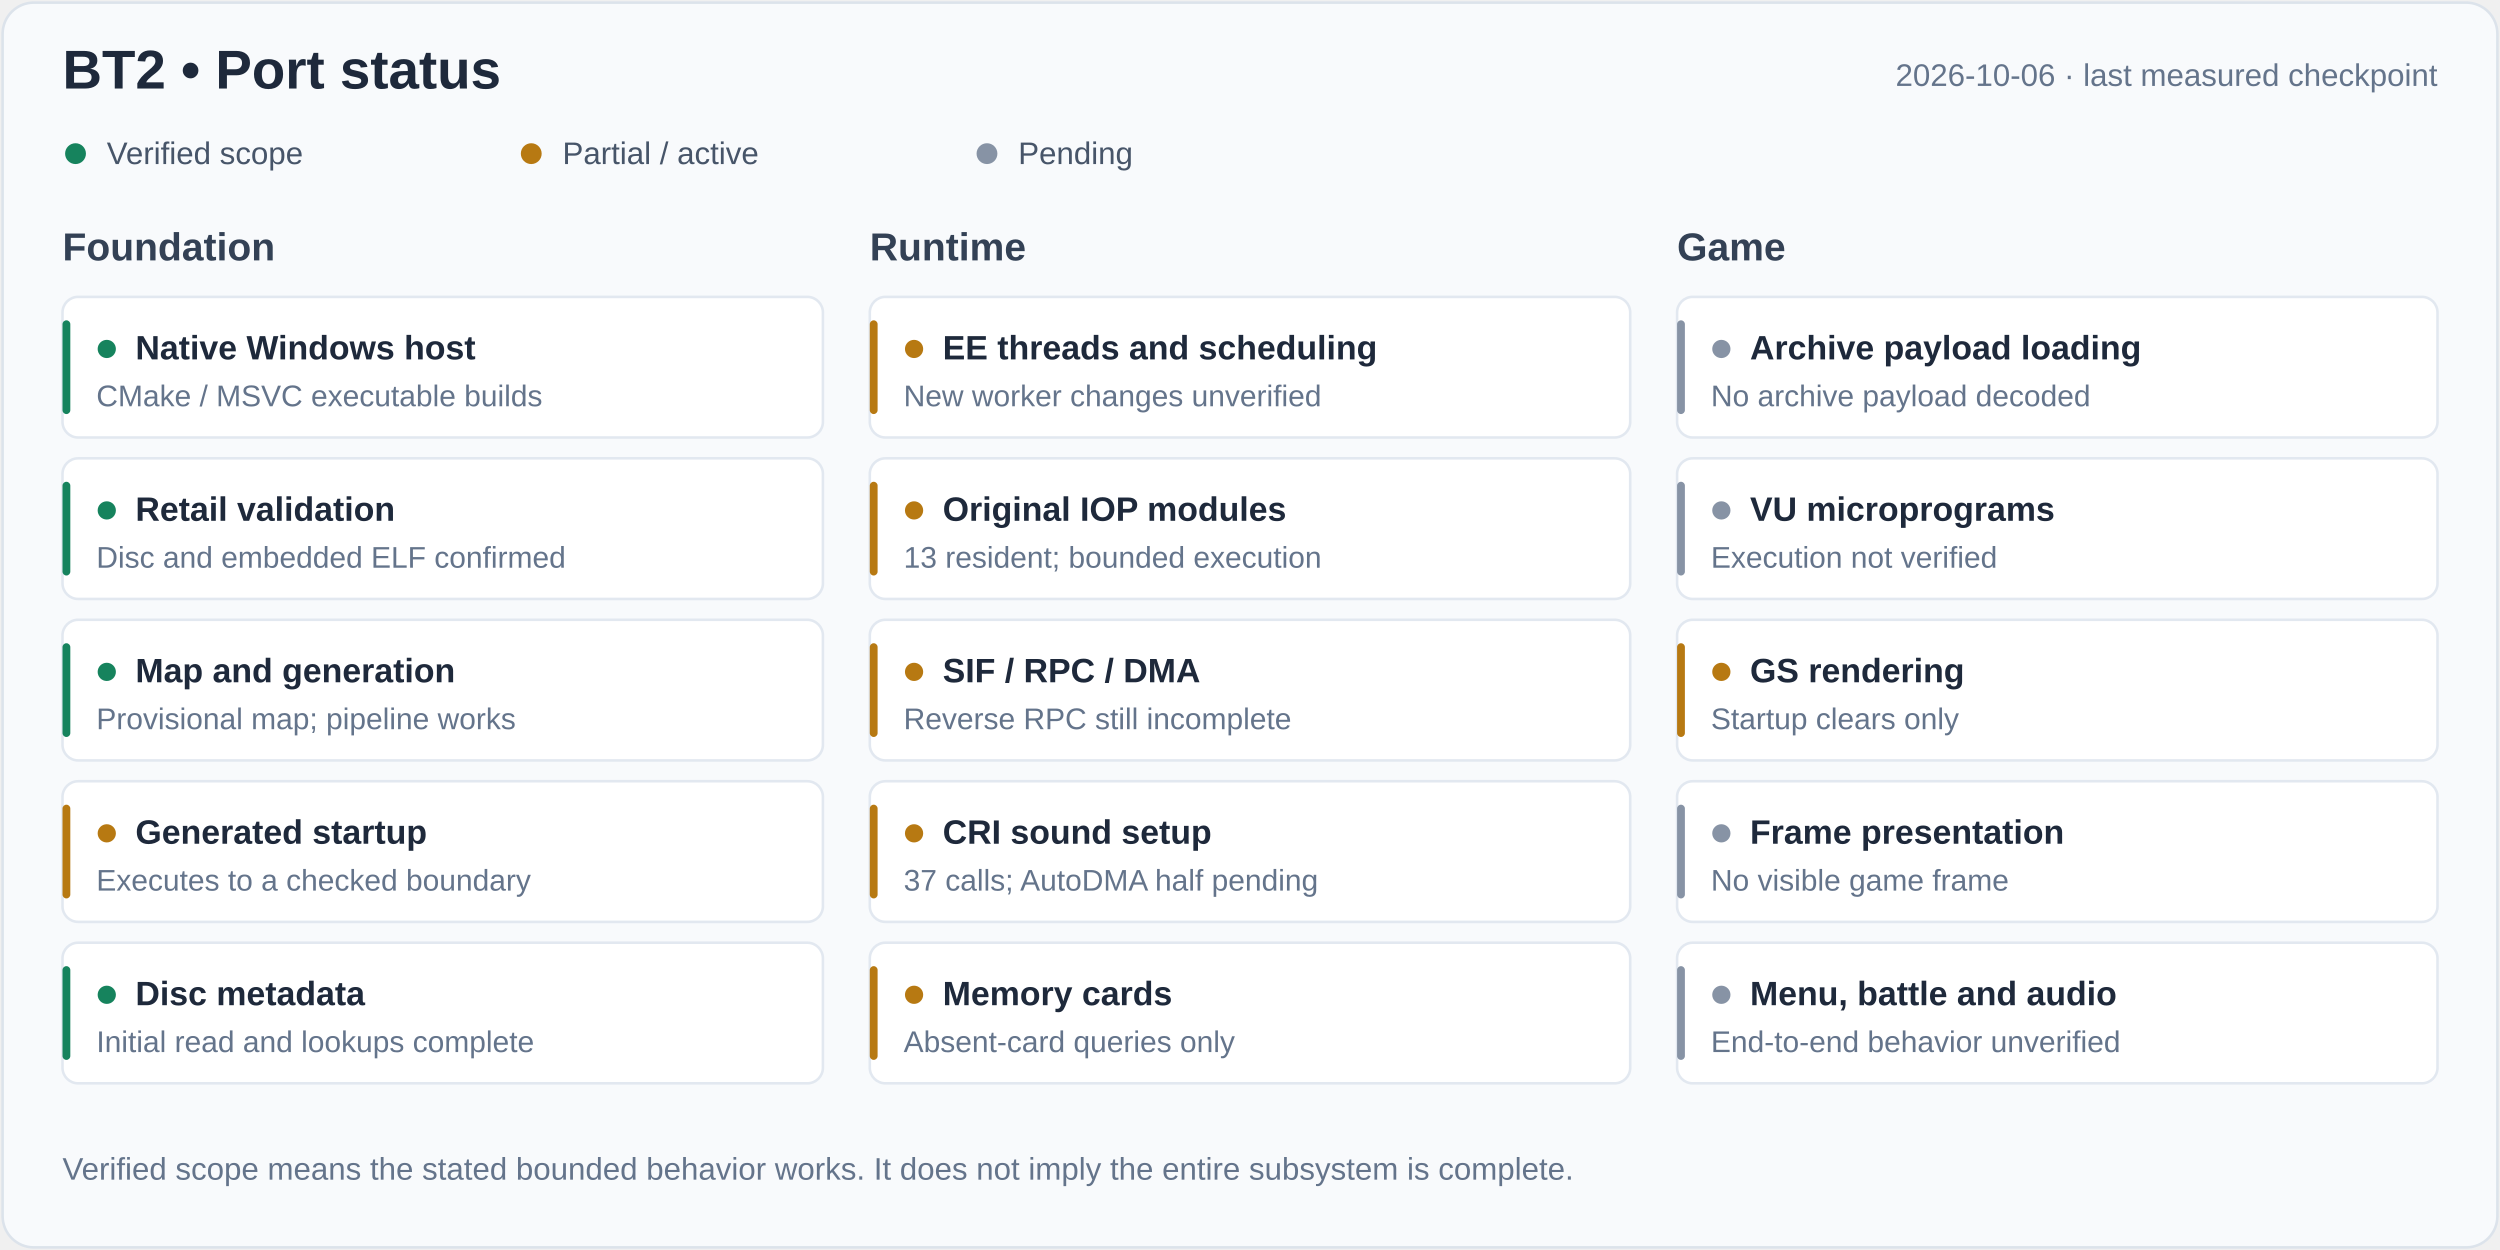
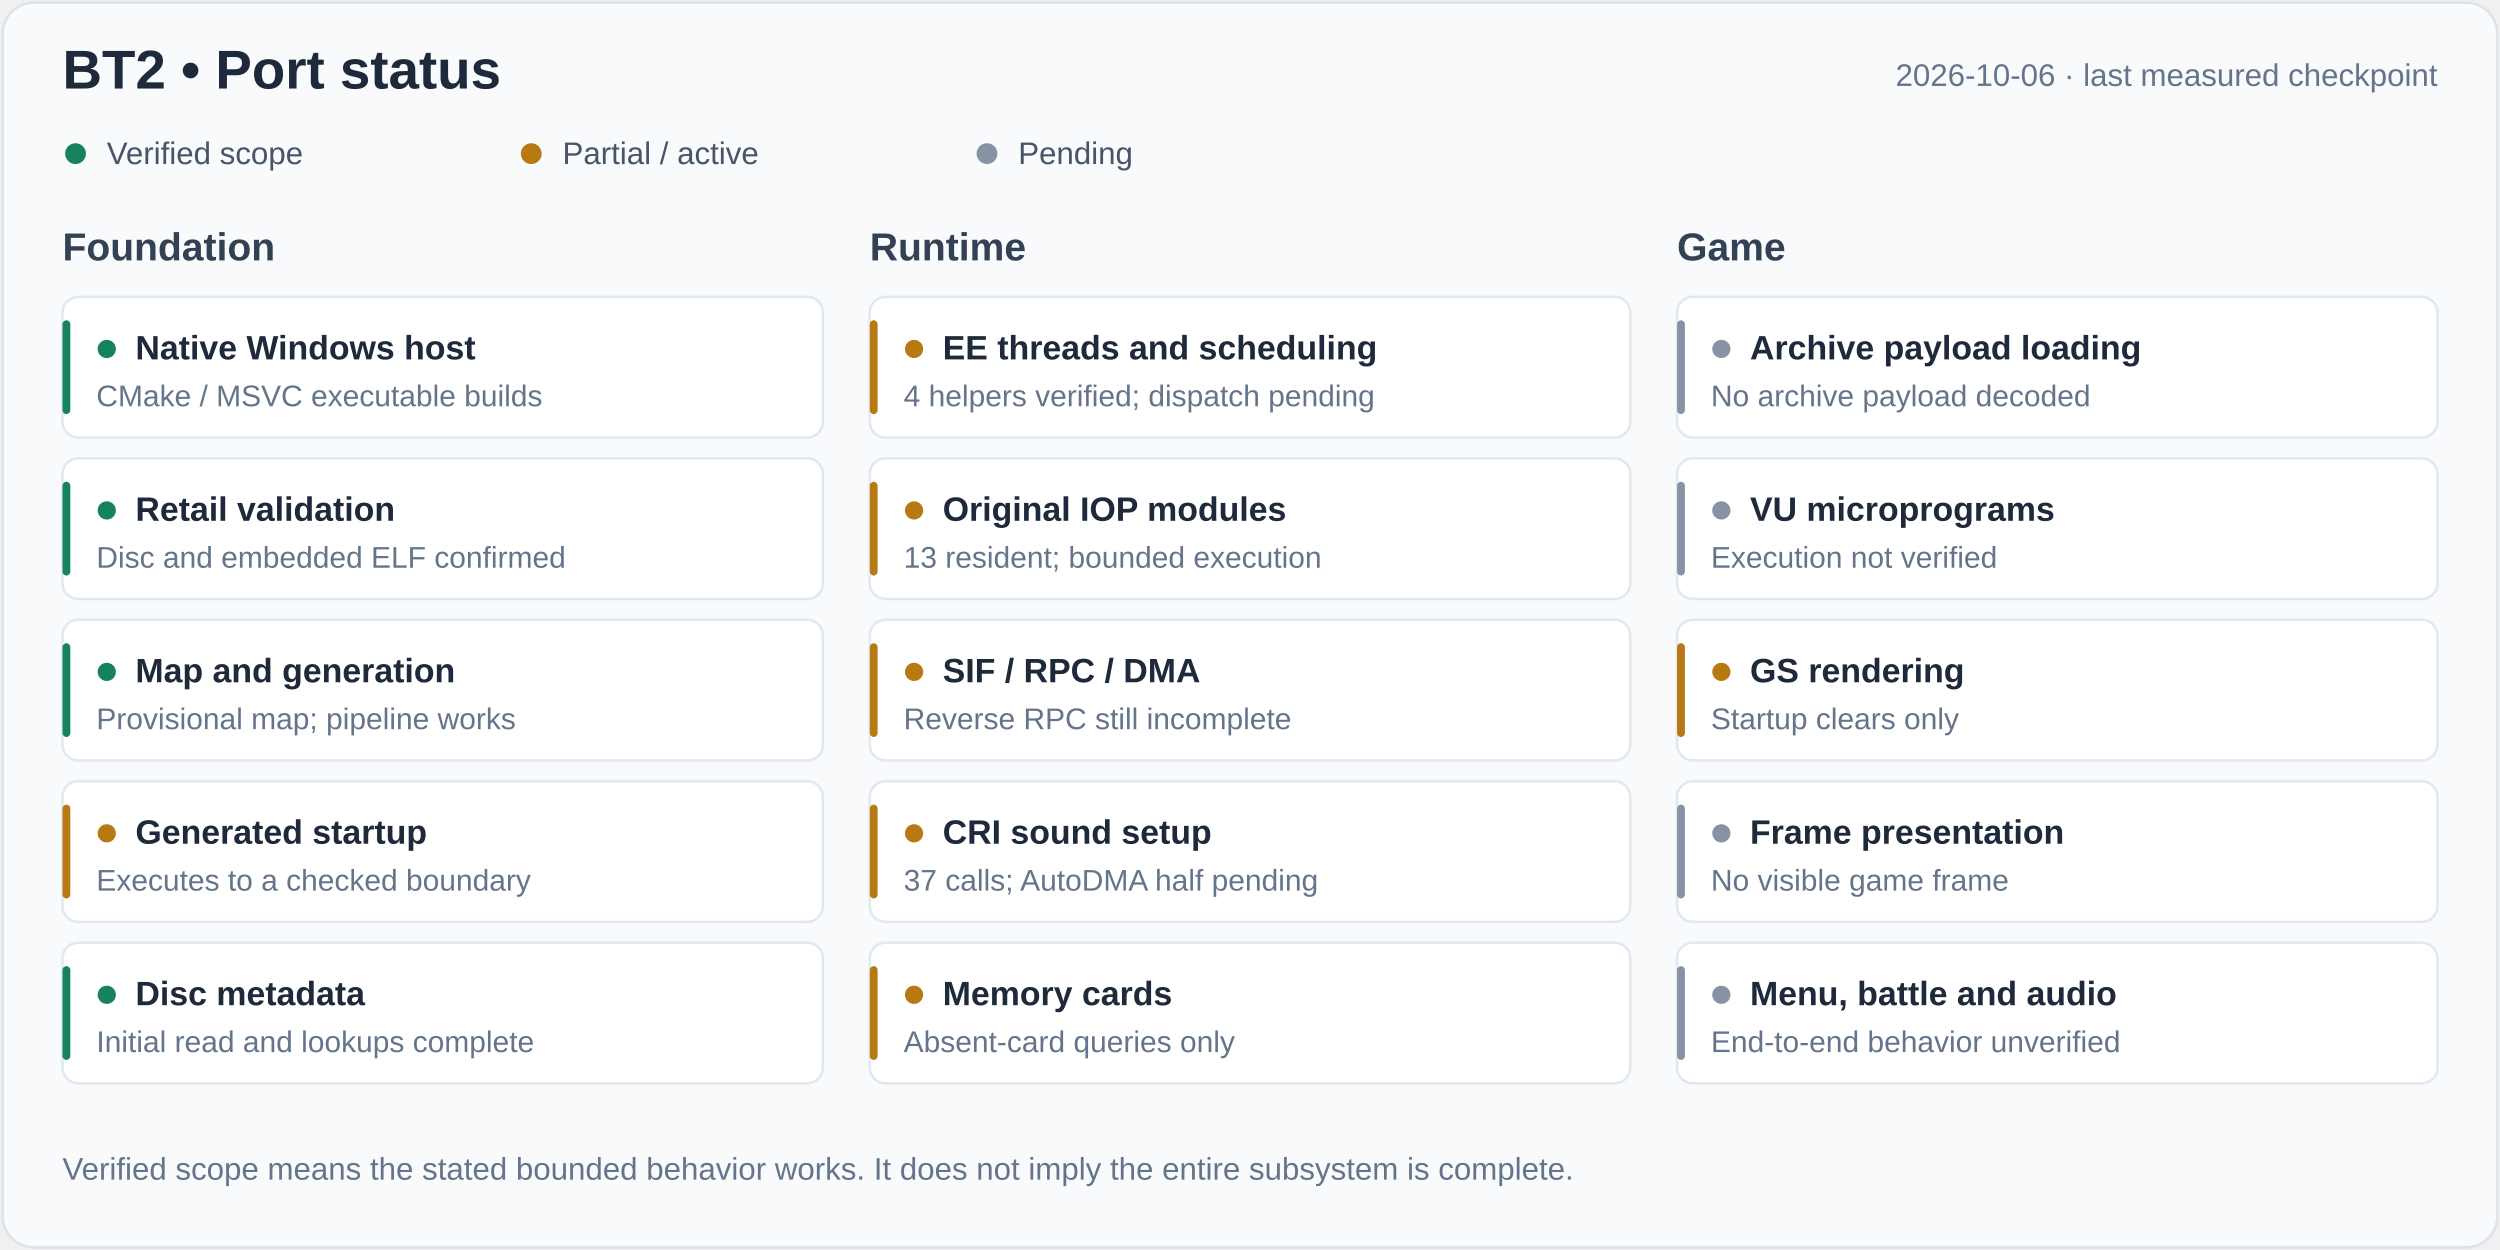
<svg xmlns="http://www.w3.org/2000/svg" width="960" height="480" viewBox="0 0 960 480" role="img" aria-labelledby="title desc">
  <rect x="1" y="1" width="958" height="478" rx="12" fill="#f8fafc" stroke="#dce3eb" />
  <g font-family="Segoe UI,Arial,sans-serif">
    <text x="24" y="34" font-size="21" font-weight="600" fill="#1e293b">BT2 • Port status</text>
    <text x="936" y="33" text-anchor="end" font-size="12" fill="#64748b">2026-10-06 · last measured checkpoint</text>
    <circle cx="29" cy="59" r="4" fill="#16835d" />
    <text x="41" y="63" font-size="12" fill="#475569">Verified scope</text>
    <circle cx="204" cy="59" r="4" fill="#b77912" />
    <text x="216" y="63" font-size="12" fill="#475569">Partial / active</text>
    <circle cx="379" cy="59" r="4" fill="#8793a5" />
    <text x="391" y="63" font-size="12" fill="#475569">Pending</text>
    <text x="24" y="100" font-size="15" font-weight="600" fill="#334155">Foundation</text>
    <g>
      <rect x="24" y="114" width="292" height="54" rx="6" fill="#fff" stroke="#e2e8f0" />
      <rect x="24" y="123" width="3" height="36" rx="1.5" fill="#16835d" />
      <circle cx="41" cy="134" r="3.5" fill="#16835d" />
      <text x="52" y="138" font-size="13" font-weight="600" fill="#1e293b">Native Windows host</text>
      <text x="37" y="156" font-size="11.5" fill="#64748b">CMake / MSVC executable builds</text>
    </g>
    <g>
      <rect x="24" y="176" width="292" height="54" rx="6" fill="#fff" stroke="#e2e8f0" />
      <rect x="24" y="185" width="3" height="36" rx="1.5" fill="#16835d" />
      <circle cx="41" cy="196" r="3.5" fill="#16835d" />
      <text x="52" y="200" font-size="13" font-weight="600" fill="#1e293b">Retail validation</text>
      <text x="37" y="218" font-size="11.5" fill="#64748b">Disc and embedded ELF confirmed</text>
    </g>
    <g>
      <rect x="24" y="238" width="292" height="54" rx="6" fill="#fff" stroke="#e2e8f0" />
      <rect x="24" y="247" width="3" height="36" rx="1.5" fill="#16835d" />
      <circle cx="41" cy="258" r="3.5" fill="#16835d" />
      <text x="52" y="262" font-size="13" font-weight="600" fill="#1e293b">Map and generation</text>
      <text x="37" y="280" font-size="11.5" fill="#64748b">Provisional map; pipeline works</text>
    </g>
    <g>
      <rect x="24" y="300" width="292" height="54" rx="6" fill="#fff" stroke="#e2e8f0" />
      <rect x="24" y="309" width="3" height="36" rx="1.5" fill="#b77912" />
      <circle cx="41" cy="320" r="3.5" fill="#b77912" />
      <text x="52" y="324" font-size="13" font-weight="600" fill="#1e293b">Generated startup</text>
      <text x="37" y="342" font-size="11.5" fill="#64748b">Executes to a checked boundary</text>
    </g>
    <g>
      <rect x="24" y="362" width="292" height="54" rx="6" fill="#fff" stroke="#e2e8f0" />
      <rect x="24" y="371" width="3" height="36" rx="1.5" fill="#16835d" />
      <circle cx="41" cy="382" r="3.5" fill="#16835d" />
      <text x="52" y="386" font-size="13" font-weight="600" fill="#1e293b">Disc metadata</text>
      <text x="37" y="404" font-size="11.5" fill="#64748b">Initial read and lookups complete</text>
    </g>
    <text x="334" y="100" font-size="15" font-weight="600" fill="#334155">Runtime</text>
    <g>
      <rect x="334" y="114" width="292" height="54" rx="6" fill="#fff" stroke="#e2e8f0" />
      <rect x="334" y="123" width="3" height="36" rx="1.5" fill="#b77912" />
      <circle cx="351" cy="134" r="3.5" fill="#b77912" />
      <text x="362" y="138" font-size="13" font-weight="600" fill="#1e293b">EE threads and scheduling</text>
-       <text x="347" y="156" font-size="11.5" fill="#64748b">New worker changes unverified</text>
+       <text x="347" y="156" font-size="11.5" fill="#64748b">4 helpers verified; dispatch pending</text>
    </g>
    <g>
      <rect x="334" y="176" width="292" height="54" rx="6" fill="#fff" stroke="#e2e8f0" />
      <rect x="334" y="185" width="3" height="36" rx="1.5" fill="#b77912" />
      <circle cx="351" cy="196" r="3.5" fill="#b77912" />
      <text x="362" y="200" font-size="13" font-weight="600" fill="#1e293b">Original IOP modules</text>
      <text x="347" y="218" font-size="11.5" fill="#64748b">13 resident; bounded execution</text>
    </g>
    <g>
      <rect x="334" y="238" width="292" height="54" rx="6" fill="#fff" stroke="#e2e8f0" />
      <rect x="334" y="247" width="3" height="36" rx="1.5" fill="#b77912" />
      <circle cx="351" cy="258" r="3.5" fill="#b77912" />
      <text x="362" y="262" font-size="13" font-weight="600" fill="#1e293b">SIF / RPC / DMA</text>
      <text x="347" y="280" font-size="11.5" fill="#64748b">Reverse RPC still incomplete</text>
    </g>
    <g>
      <rect x="334" y="300" width="292" height="54" rx="6" fill="#fff" stroke="#e2e8f0" />
      <rect x="334" y="309" width="3" height="36" rx="1.5" fill="#b77912" />
      <circle cx="351" cy="320" r="3.5" fill="#b77912" />
      <text x="362" y="324" font-size="13" font-weight="600" fill="#1e293b">CRI sound setup</text>
      <text x="347" y="342" font-size="11.5" fill="#64748b">37 calls; AutoDMA half pending</text>
    </g>
    <g>
      <rect x="334" y="362" width="292" height="54" rx="6" fill="#fff" stroke="#e2e8f0" />
      <rect x="334" y="371" width="3" height="36" rx="1.5" fill="#b77912" />
      <circle cx="351" cy="382" r="3.5" fill="#b77912" />
      <text x="362" y="386" font-size="13" font-weight="600" fill="#1e293b">Memory cards</text>
      <text x="347" y="404" font-size="11.5" fill="#64748b">Absent-card queries only</text>
    </g>
    <text x="644" y="100" font-size="15" font-weight="600" fill="#334155">Game</text>
    <g>
      <rect x="644" y="114" width="292" height="54" rx="6" fill="#fff" stroke="#e2e8f0" />
      <rect x="644" y="123" width="3" height="36" rx="1.5" fill="#8793a5" />
      <circle cx="661" cy="134" r="3.5" fill="#8793a5" />
      <text x="672" y="138" font-size="13" font-weight="600" fill="#1e293b">Archive payload loading</text>
      <text x="657" y="156" font-size="11.5" fill="#64748b">No archive payload decoded</text>
    </g>
    <g>
      <rect x="644" y="176" width="292" height="54" rx="6" fill="#fff" stroke="#e2e8f0" />
      <rect x="644" y="185" width="3" height="36" rx="1.5" fill="#8793a5" />
      <circle cx="661" cy="196" r="3.5" fill="#8793a5" />
      <text x="672" y="200" font-size="13" font-weight="600" fill="#1e293b">VU microprograms</text>
      <text x="657" y="218" font-size="11.5" fill="#64748b">Execution not verified</text>
    </g>
    <g>
      <rect x="644" y="238" width="292" height="54" rx="6" fill="#fff" stroke="#e2e8f0" />
      <rect x="644" y="247" width="3" height="36" rx="1.5" fill="#b77912" />
      <circle cx="661" cy="258" r="3.5" fill="#b77912" />
      <text x="672" y="262" font-size="13" font-weight="600" fill="#1e293b">GS rendering</text>
      <text x="657" y="280" font-size="11.5" fill="#64748b">Startup clears only</text>
    </g>
    <g>
      <rect x="644" y="300" width="292" height="54" rx="6" fill="#fff" stroke="#e2e8f0" />
      <rect x="644" y="309" width="3" height="36" rx="1.5" fill="#8793a5" />
      <circle cx="661" cy="320" r="3.5" fill="#8793a5" />
      <text x="672" y="324" font-size="13" font-weight="600" fill="#1e293b">Frame presentation</text>
      <text x="657" y="342" font-size="11.5" fill="#64748b">No visible game frame</text>
    </g>
    <g>
      <rect x="644" y="362" width="292" height="54" rx="6" fill="#fff" stroke="#e2e8f0" />
      <rect x="644" y="371" width="3" height="36" rx="1.5" fill="#8793a5" />
      <circle cx="661" cy="382" r="3.5" fill="#8793a5" />
      <text x="672" y="386" font-size="13" font-weight="600" fill="#1e293b">Menu, battle and audio</text>
      <text x="657" y="404" font-size="11.5" fill="#64748b">End-to-end behavior unverified</text>
    </g>
    <text x="24" y="453" font-size="12" fill="#64748b">Verified scope means the stated bounded behavior works. It does not imply the entire subsystem is complete.</text>
  </g>
</svg>
